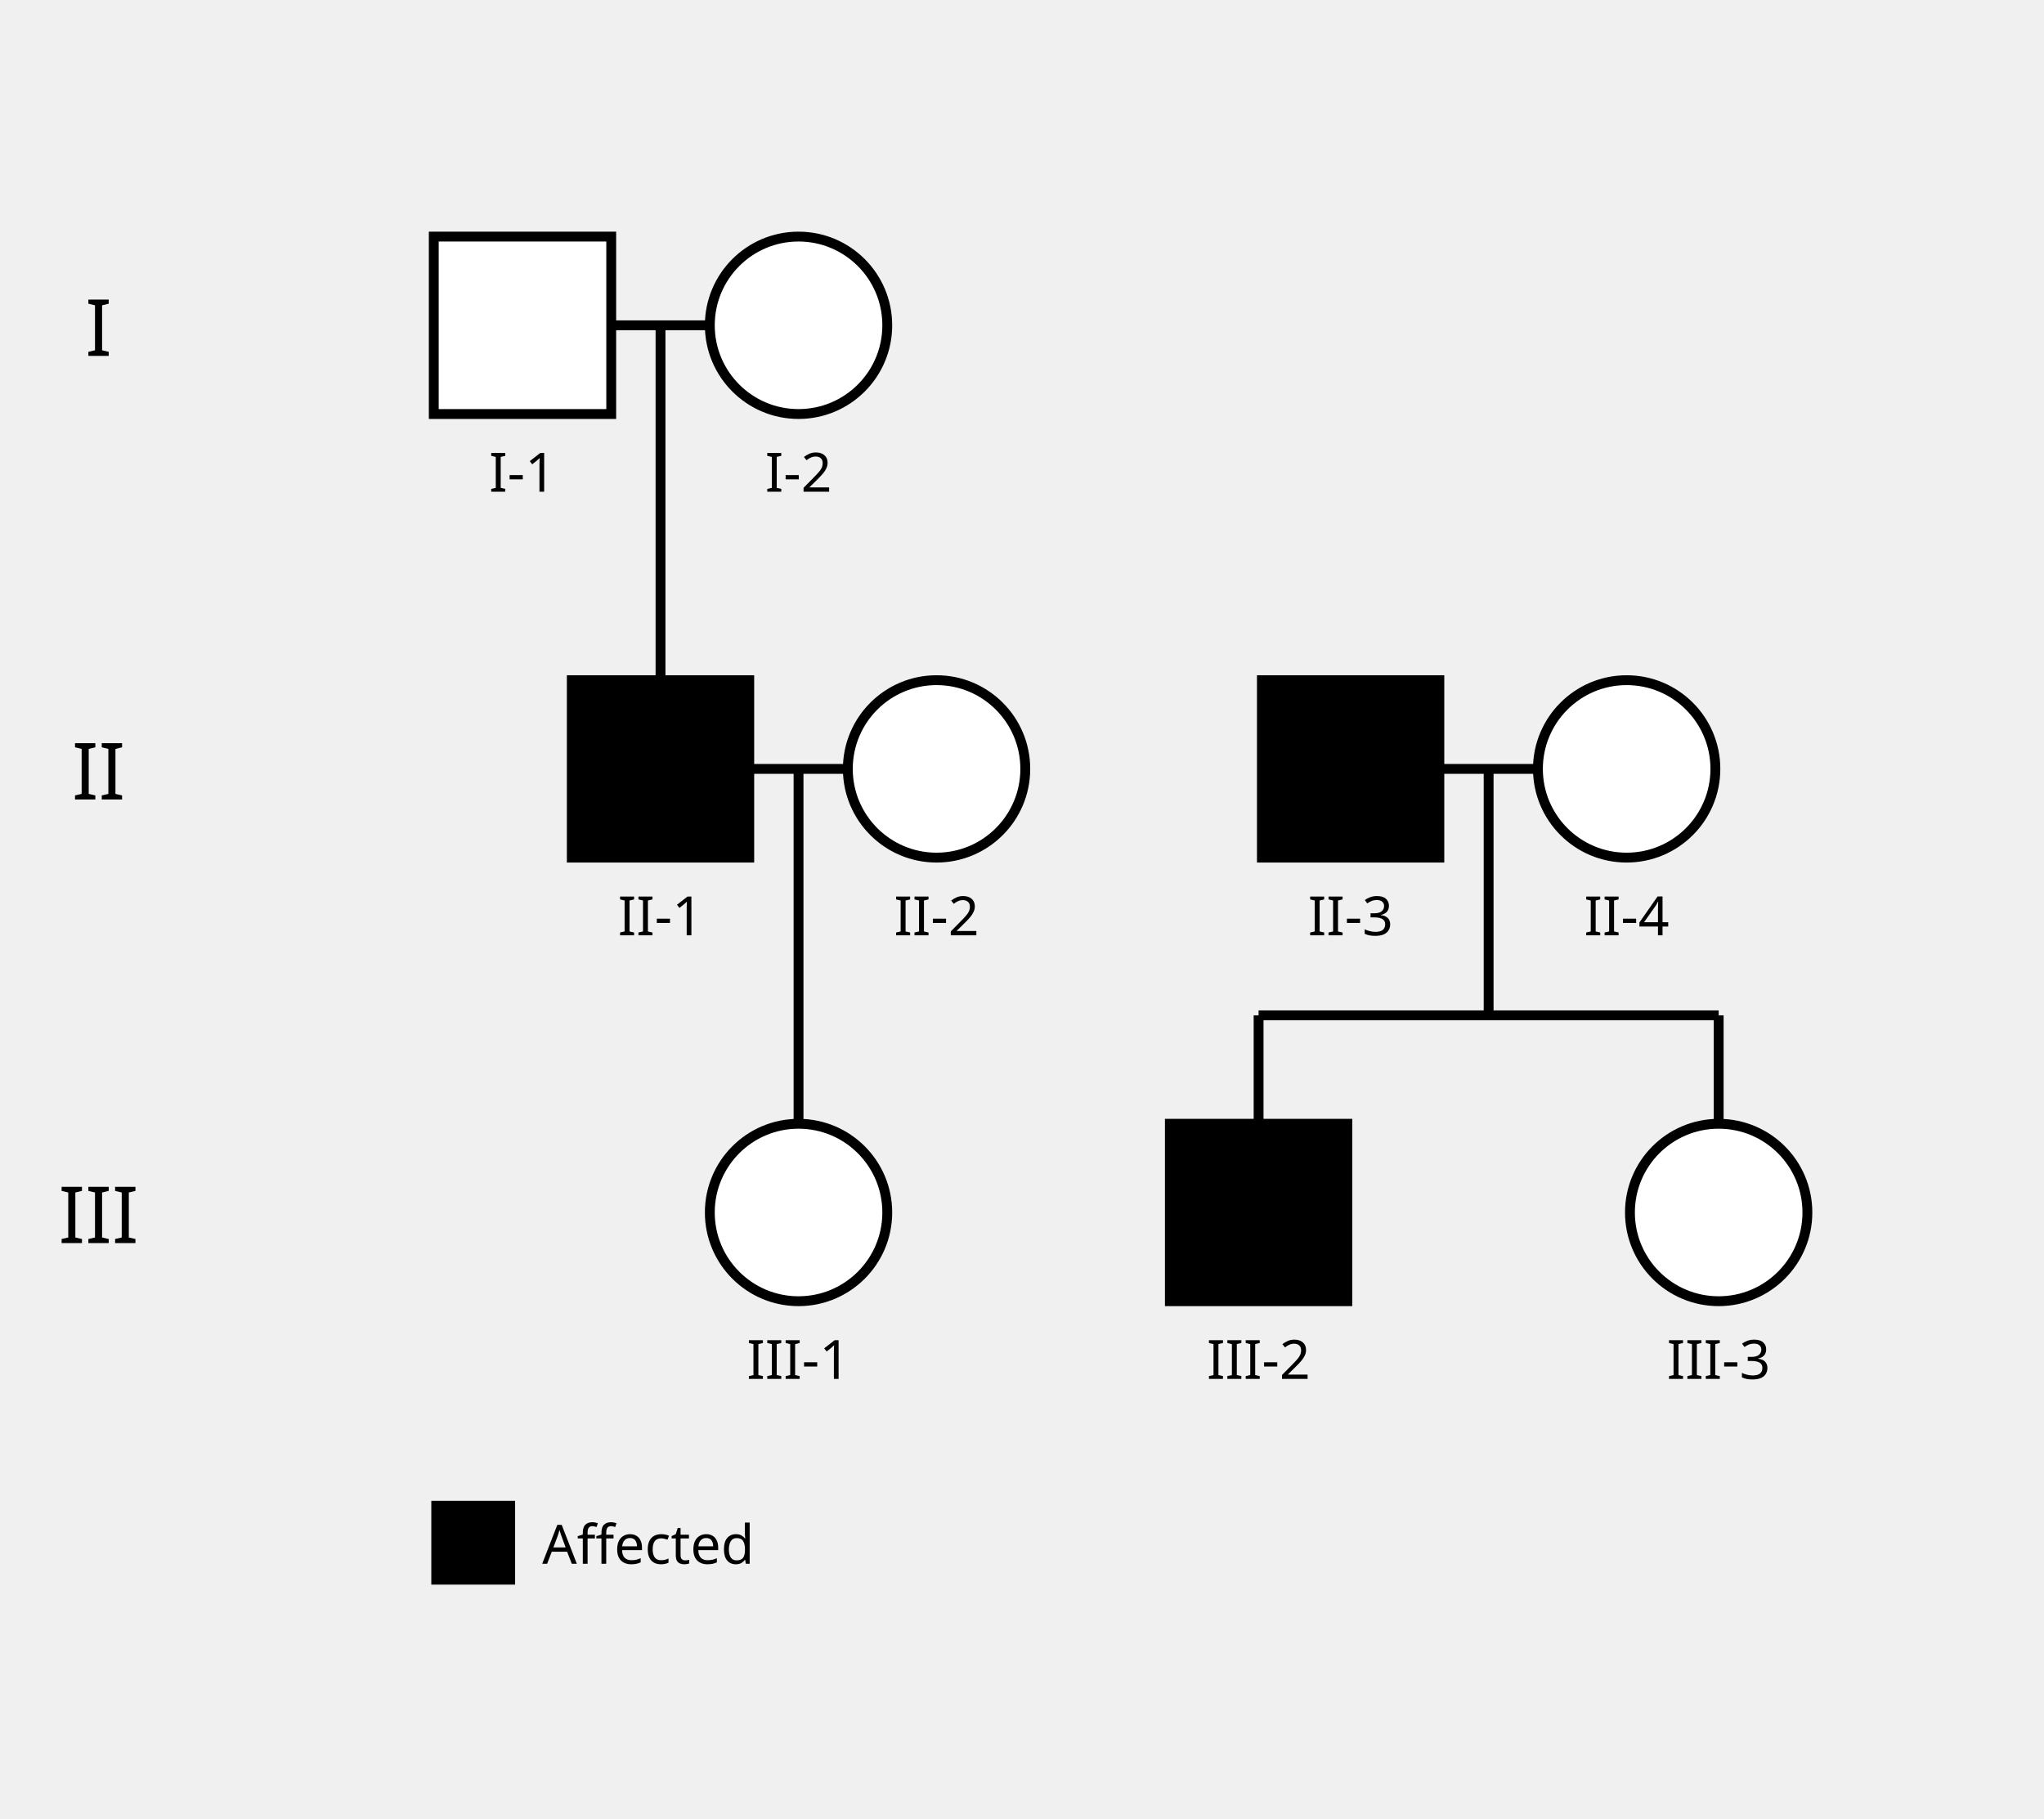
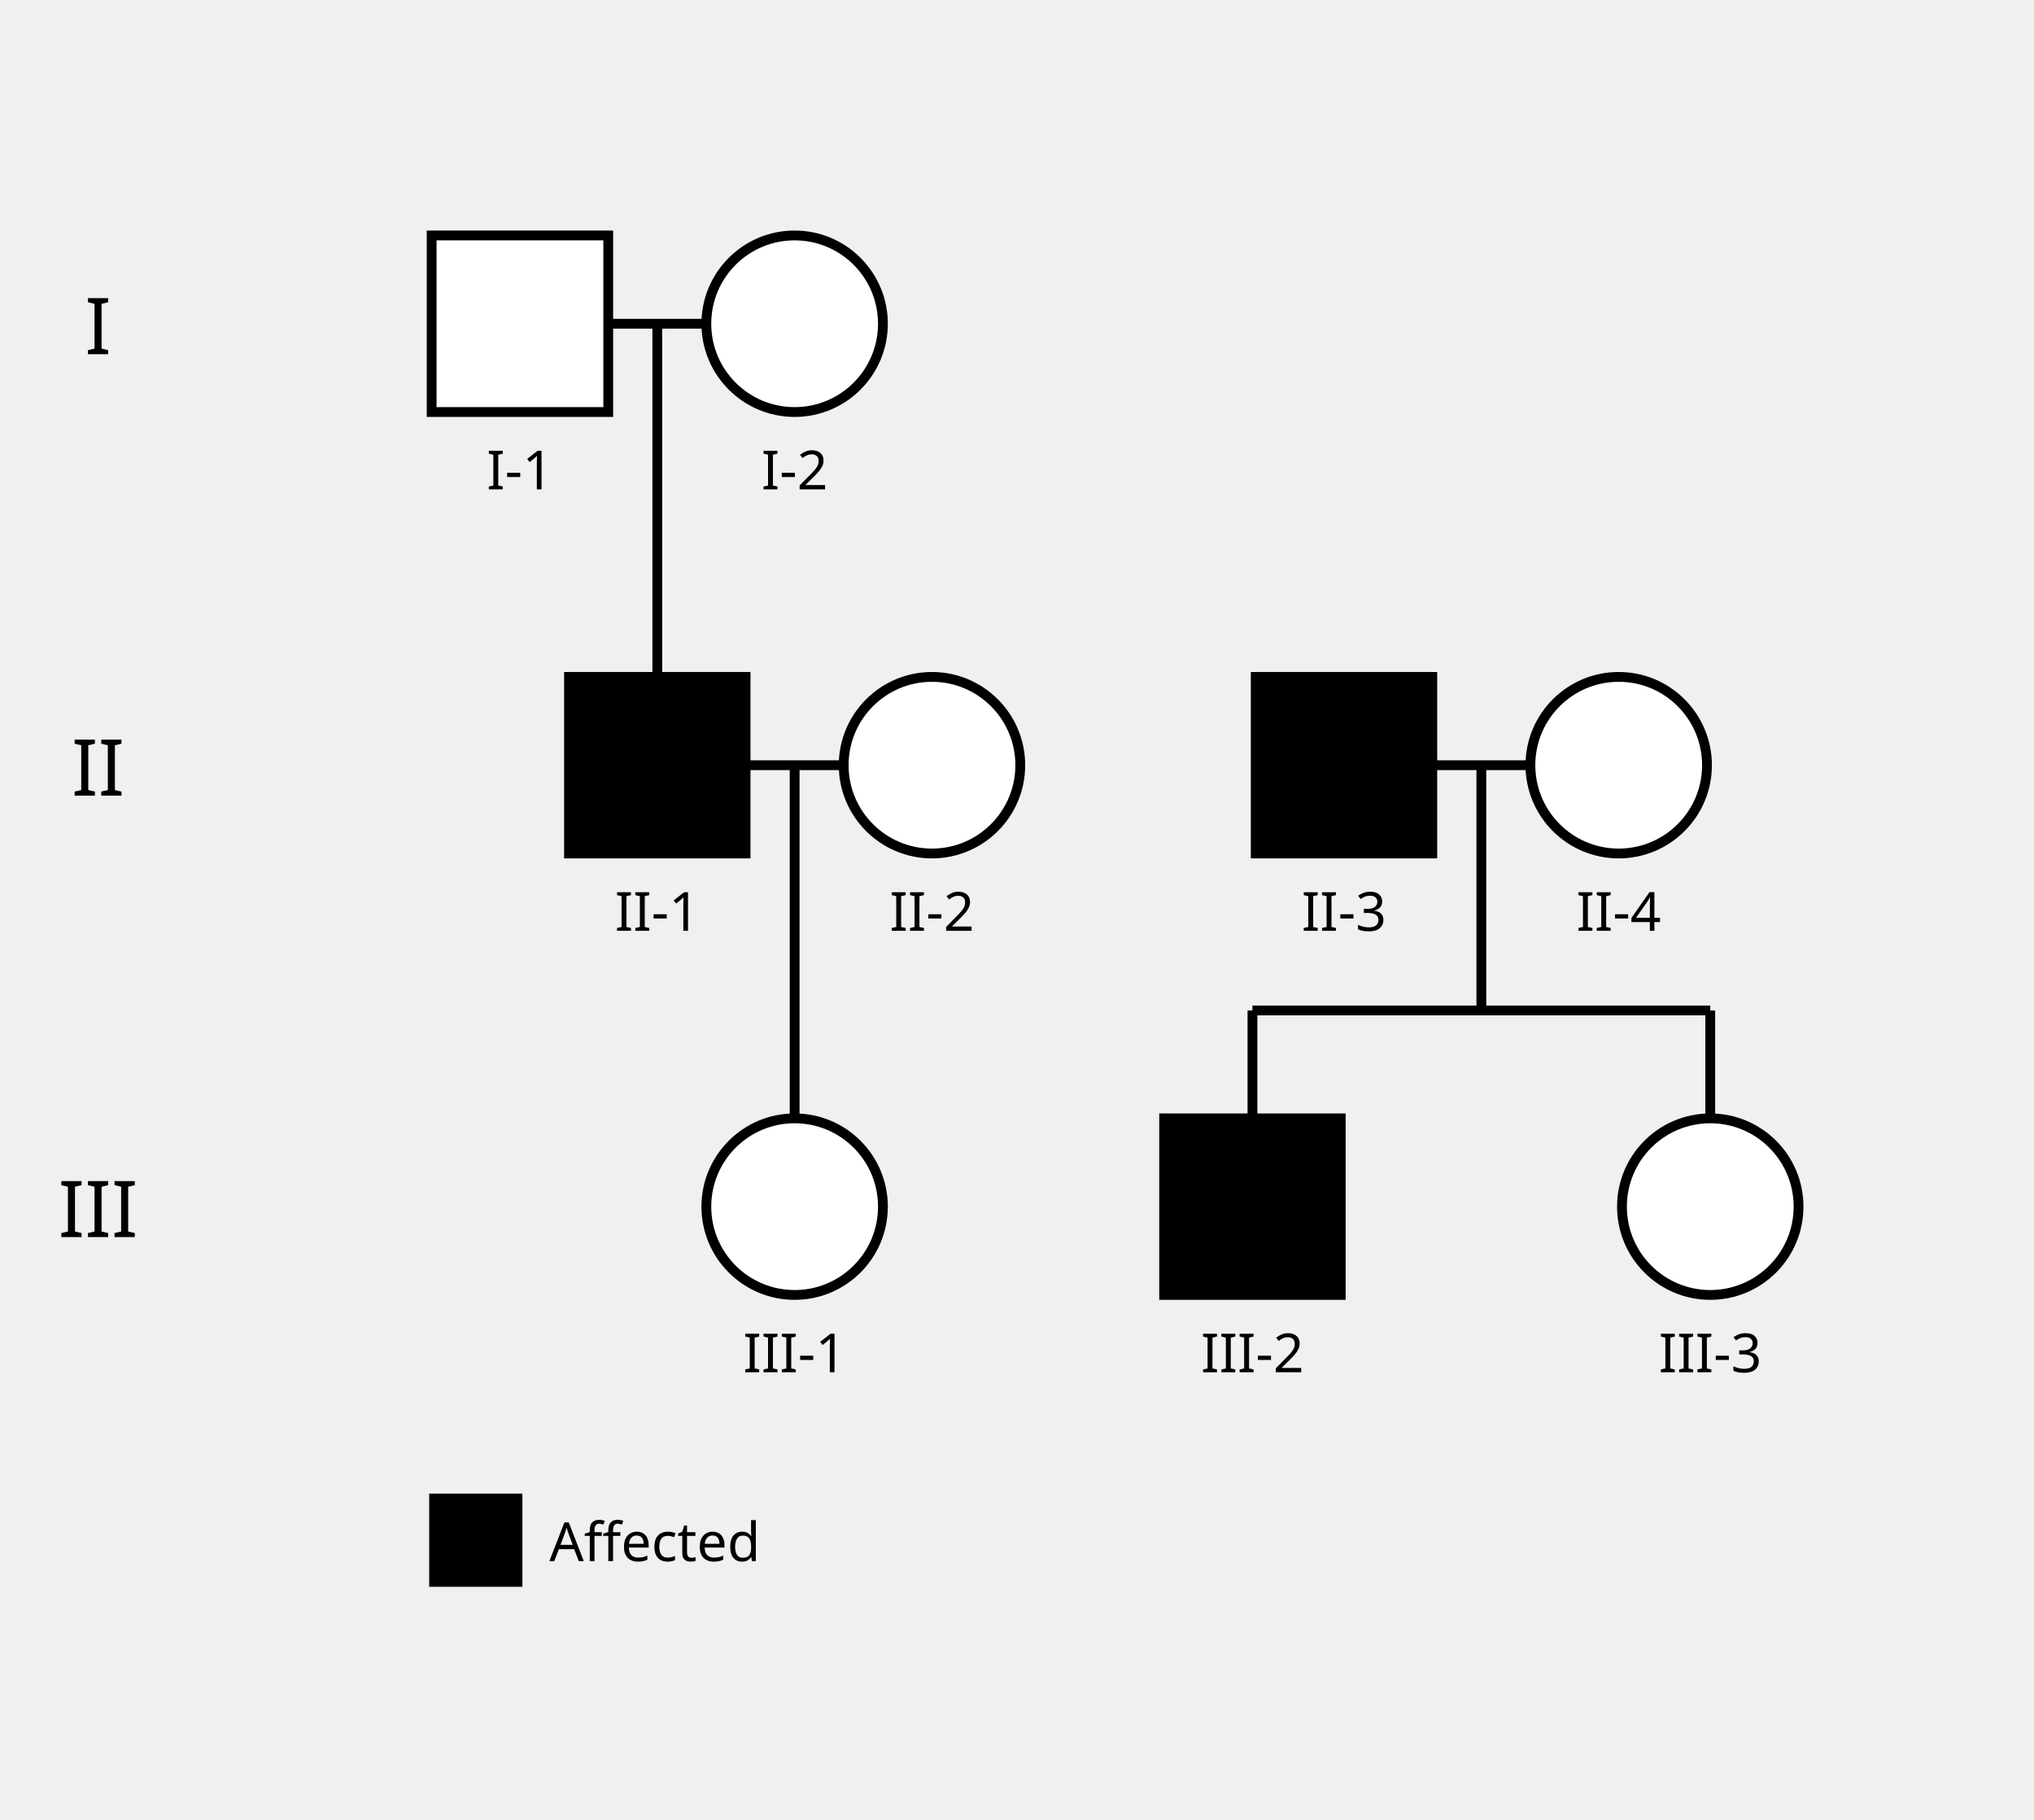
- <svg xmlns="http://www.w3.org/2000/svg" width="414.667" height="369" viewBox="0 0 414.667 369" class="pedigree" data-title="A branch whose attachment is not drawn, on its own generations" data-conditions="[&quot;&quot;]">
+ <svg xmlns="http://www.w3.org/2000/svg" width="414.667" height="371" viewBox="0 0 414.667 371" class="pedigree" data-title="A branch whose attachment is not drawn, on its own generations" data-conditions="[&quot;&quot;]">
  <defs>
    <pattern id="fill-affected-0" class="fill-pattern" data-condition="0" data-status="affected" width="8" height="8" patternUnits="userSpaceOnUse">
      <rect width="8" height="8" fill="#000000" />
    </pattern>
  </defs>
  <g class="generation" data-generation="1">
    <text x="20" y="66" font-family="sans-serif" font-size="16" fill="#000000" text-anchor="middle" dominant-baseline="central">I</text>
  </g>
  <g class="generation" data-generation="2">
    <text x="20" y="156" font-family="sans-serif" font-size="16" fill="#000000" text-anchor="middle" dominant-baseline="central">II</text>
  </g>
  <g class="generation" data-generation="3">
    <text x="20" y="246" font-family="sans-serif" font-size="16" fill="#000000" text-anchor="middle" dominant-baseline="central">III</text>
  </g>
  <g class="mating" data-partners="I-1 I-2">
    <line x1="124" y1="66" x2="144" y2="66" stroke="#000000" stroke-width="2" />
    <line class="hit" x1="124" y1="66" x2="144" y2="66" stroke="none" stroke-width="12" pointer-events="stroke" />
  </g>
  <g class="mating" data-partners="II-1 II-2">
    <line x1="152" y1="156" x2="172" y2="156" stroke="#000000" stroke-width="2" />
    <line class="hit" x1="152" y1="156" x2="172" y2="156" stroke="none" stroke-width="12" pointer-events="stroke" />
  </g>
  <g class="mating" data-partners="II-3 II-4">
    <line x1="292" y1="156" x2="312" y2="156" stroke="#000000" stroke-width="2" />
    <line class="hit" x1="292" y1="156" x2="312" y2="156" stroke="none" stroke-width="12" pointer-events="stroke" />
  </g>
  <g class="sibship" data-parents="I-1 I-2" data-children="II-1">
    <line x1="134" y1="66" x2="134" y2="138" stroke="#000000" stroke-width="2" />
  </g>
  <g class="sibship" data-parents="II-1 II-2" data-children="III-1">
    <line x1="162" y1="156" x2="162" y2="228" stroke="#000000" stroke-width="2" />
  </g>
  <g class="sibship" data-parents="II-3 II-4" data-children="III-2 III-3">
    <line x1="302" y1="156" x2="302" y2="206" stroke="#000000" stroke-width="2" />
    <line x1="255.333" y1="206" x2="348.667" y2="206" stroke="#000000" stroke-width="2" />
    <line x1="255.333" y1="206" x2="255.333" y2="228" stroke="#000000" stroke-width="2" />
    <line x1="348.667" y1="206" x2="348.667" y2="228" stroke="#000000" stroke-width="2" />
  </g>
  <g id="ind-I-1" class="individual" data-position="I-1" data-generation="1" data-index="1" data-gender="man">
    <rect class="backing" x="88" y="48" width="36" height="36" fill="#ffffff" />
    <rect class="symbol" x="88" y="48" width="36" height="36" fill="none" stroke="#000000" stroke-width="2" />
    <text class="label" x="106" y="95.5" font-family="sans-serif" font-size="11" fill="#000000" text-anchor="middle" dominant-baseline="central">I-1</text>
    <rect class="hit" x="88" y="48" width="36" height="53" fill="none" pointer-events="all" />
  </g>
  <g id="ind-I-2" class="individual" data-position="I-2" data-generation="1" data-index="2" data-gender="woman">
    <circle class="backing" cx="162" cy="66" r="18" fill="#ffffff" />
    <circle class="symbol" cx="162" cy="66" r="18" fill="none" stroke="#000000" stroke-width="2" />
    <text class="label" x="162" y="95.5" font-family="sans-serif" font-size="11" fill="#000000" text-anchor="middle" dominant-baseline="central">I-2</text>
    <rect class="hit" x="144" y="48" width="36" height="53" fill="none" pointer-events="all" />
  </g>
  <g id="ind-II-1" class="individual affected" data-position="II-1" data-generation="2" data-index="1" data-gender="man" data-condition-0="affected">
    <rect class="backing" x="116" y="138" width="36" height="36" fill="#ffffff" />
-     <rect class="fill" data-condition="0" data-status="affected" x="116" y="138" width="36" height="36" fill="url(#fill-affected-0)" />
+     <rect class="fill" data-condition="0" data-status="affected" transform="translate(134 156)" x="-18" y="-18" width="36" height="36" fill="url(#fill-affected-0)" />
    <rect class="symbol" x="116" y="138" width="36" height="36" fill="none" stroke="#000000" stroke-width="2" />
    <text class="label" x="134" y="185.5" font-family="sans-serif" font-size="11" fill="#000000" text-anchor="middle" dominant-baseline="central">II-1</text>
    <rect class="hit" x="116" y="138" width="36" height="53" fill="none" pointer-events="all" />
  </g>
  <g id="ind-II-2" class="individual" data-position="II-2" data-generation="2" data-index="2" data-gender="woman">
    <circle class="backing" cx="190" cy="156" r="18" fill="#ffffff" />
    <circle class="symbol" cx="190" cy="156" r="18" fill="none" stroke="#000000" stroke-width="2" />
    <text class="label" x="190" y="185.5" font-family="sans-serif" font-size="11" fill="#000000" text-anchor="middle" dominant-baseline="central">II-2</text>
    <rect class="hit" x="172" y="138" width="36" height="53" fill="none" pointer-events="all" />
  </g>
  <g id="ind-II-3" class="individual affected" data-position="II-3" data-generation="2" data-index="3" data-gender="man" data-condition-0="affected">
    <rect class="backing" x="256" y="138" width="36" height="36" fill="#ffffff" />
-     <rect class="fill" data-condition="0" data-status="affected" x="256" y="138" width="36" height="36" fill="url(#fill-affected-0)" />
+     <rect class="fill" data-condition="0" data-status="affected" transform="translate(274 156)" x="-18" y="-18" width="36" height="36" fill="url(#fill-affected-0)" />
    <rect class="symbol" x="256" y="138" width="36" height="36" fill="none" stroke="#000000" stroke-width="2" />
    <text class="label" x="274" y="185.5" font-family="sans-serif" font-size="11" fill="#000000" text-anchor="middle" dominant-baseline="central">II-3</text>
    <rect class="hit" x="256" y="138" width="36" height="53" fill="none" pointer-events="all" />
  </g>
  <g id="ind-II-4" class="individual" data-position="II-4" data-generation="2" data-index="4" data-gender="woman">
    <circle class="backing" cx="330" cy="156" r="18" fill="#ffffff" />
    <circle class="symbol" cx="330" cy="156" r="18" fill="none" stroke="#000000" stroke-width="2" />
    <text class="label" x="330" y="185.5" font-family="sans-serif" font-size="11" fill="#000000" text-anchor="middle" dominant-baseline="central">II-4</text>
    <rect class="hit" x="312" y="138" width="36" height="53" fill="none" pointer-events="all" />
  </g>
  <g id="ind-III-1" class="individual" data-position="III-1" data-generation="3" data-index="1" data-gender="woman">
    <circle class="backing" cx="162" cy="246" r="18" fill="#ffffff" />
    <circle class="symbol" cx="162" cy="246" r="18" fill="none" stroke="#000000" stroke-width="2" />
    <text class="label" x="162" y="275.5" font-family="sans-serif" font-size="11" fill="#000000" text-anchor="middle" dominant-baseline="central">III-1</text>
    <rect class="hit" x="144" y="228" width="36" height="53" fill="none" pointer-events="all" />
  </g>
  <g id="ind-III-2" class="individual affected" data-position="III-2" data-generation="3" data-index="2" data-gender="man" data-condition-0="affected">
    <rect class="backing" x="237.333" y="228" width="36" height="36" fill="#ffffff" />
-     <rect class="fill" data-condition="0" data-status="affected" x="237.333" y="228" width="36" height="36" fill="url(#fill-affected-0)" />
+     <rect class="fill" data-condition="0" data-status="affected" transform="translate(255.333 246)" x="-18" y="-18" width="36" height="36" fill="url(#fill-affected-0)" />
    <rect class="symbol" x="237.333" y="228" width="36" height="36" fill="none" stroke="#000000" stroke-width="2" />
    <text class="label" x="255.333" y="275.5" font-family="sans-serif" font-size="11" fill="#000000" text-anchor="middle" dominant-baseline="central">III-2</text>
    <rect class="hit" x="237.333" y="228" width="36" height="53" fill="none" pointer-events="all" />
  </g>
  <g id="ind-III-3" class="individual" data-position="III-3" data-generation="3" data-index="3" data-gender="woman">
    <circle class="backing" cx="348.667" cy="246" r="18" fill="#ffffff" />
    <circle class="symbol" cx="348.667" cy="246" r="18" fill="none" stroke="#000000" stroke-width="2" />
    <text class="label" x="348.667" y="275.5" font-family="sans-serif" font-size="11" fill="#000000" text-anchor="middle" dominant-baseline="central">III-3</text>
    <rect class="hit" x="330.667" y="228" width="36" height="53" fill="none" pointer-events="all" />
  </g>
  <g id="key" class="key">
    <g id="key-affected-0" class="key-entry" data-condition="0" data-status="affected">
-       <rect class="swatch" x="88" y="305" width="16" height="16" fill="url(#fill-affected-0)" stroke="#000000" stroke-width="1" />
-       <text class="key-label" x="110" y="313" font-family="sans-serif" font-size="11" fill="#000000" text-anchor="start" dominant-baseline="central">Affected</text>
+       <rect class="swatch" x="0" y="0" width="18" height="18" transform="translate(88 305)" fill="url(#fill-affected-0)" stroke="#000000" stroke-width="1" />
+       <text class="key-label" x="112" y="314" font-family="sans-serif" font-size="11" fill="#000000" text-anchor="start" dominant-baseline="central">Affected</text>
    </g>
  </g>
</svg>
